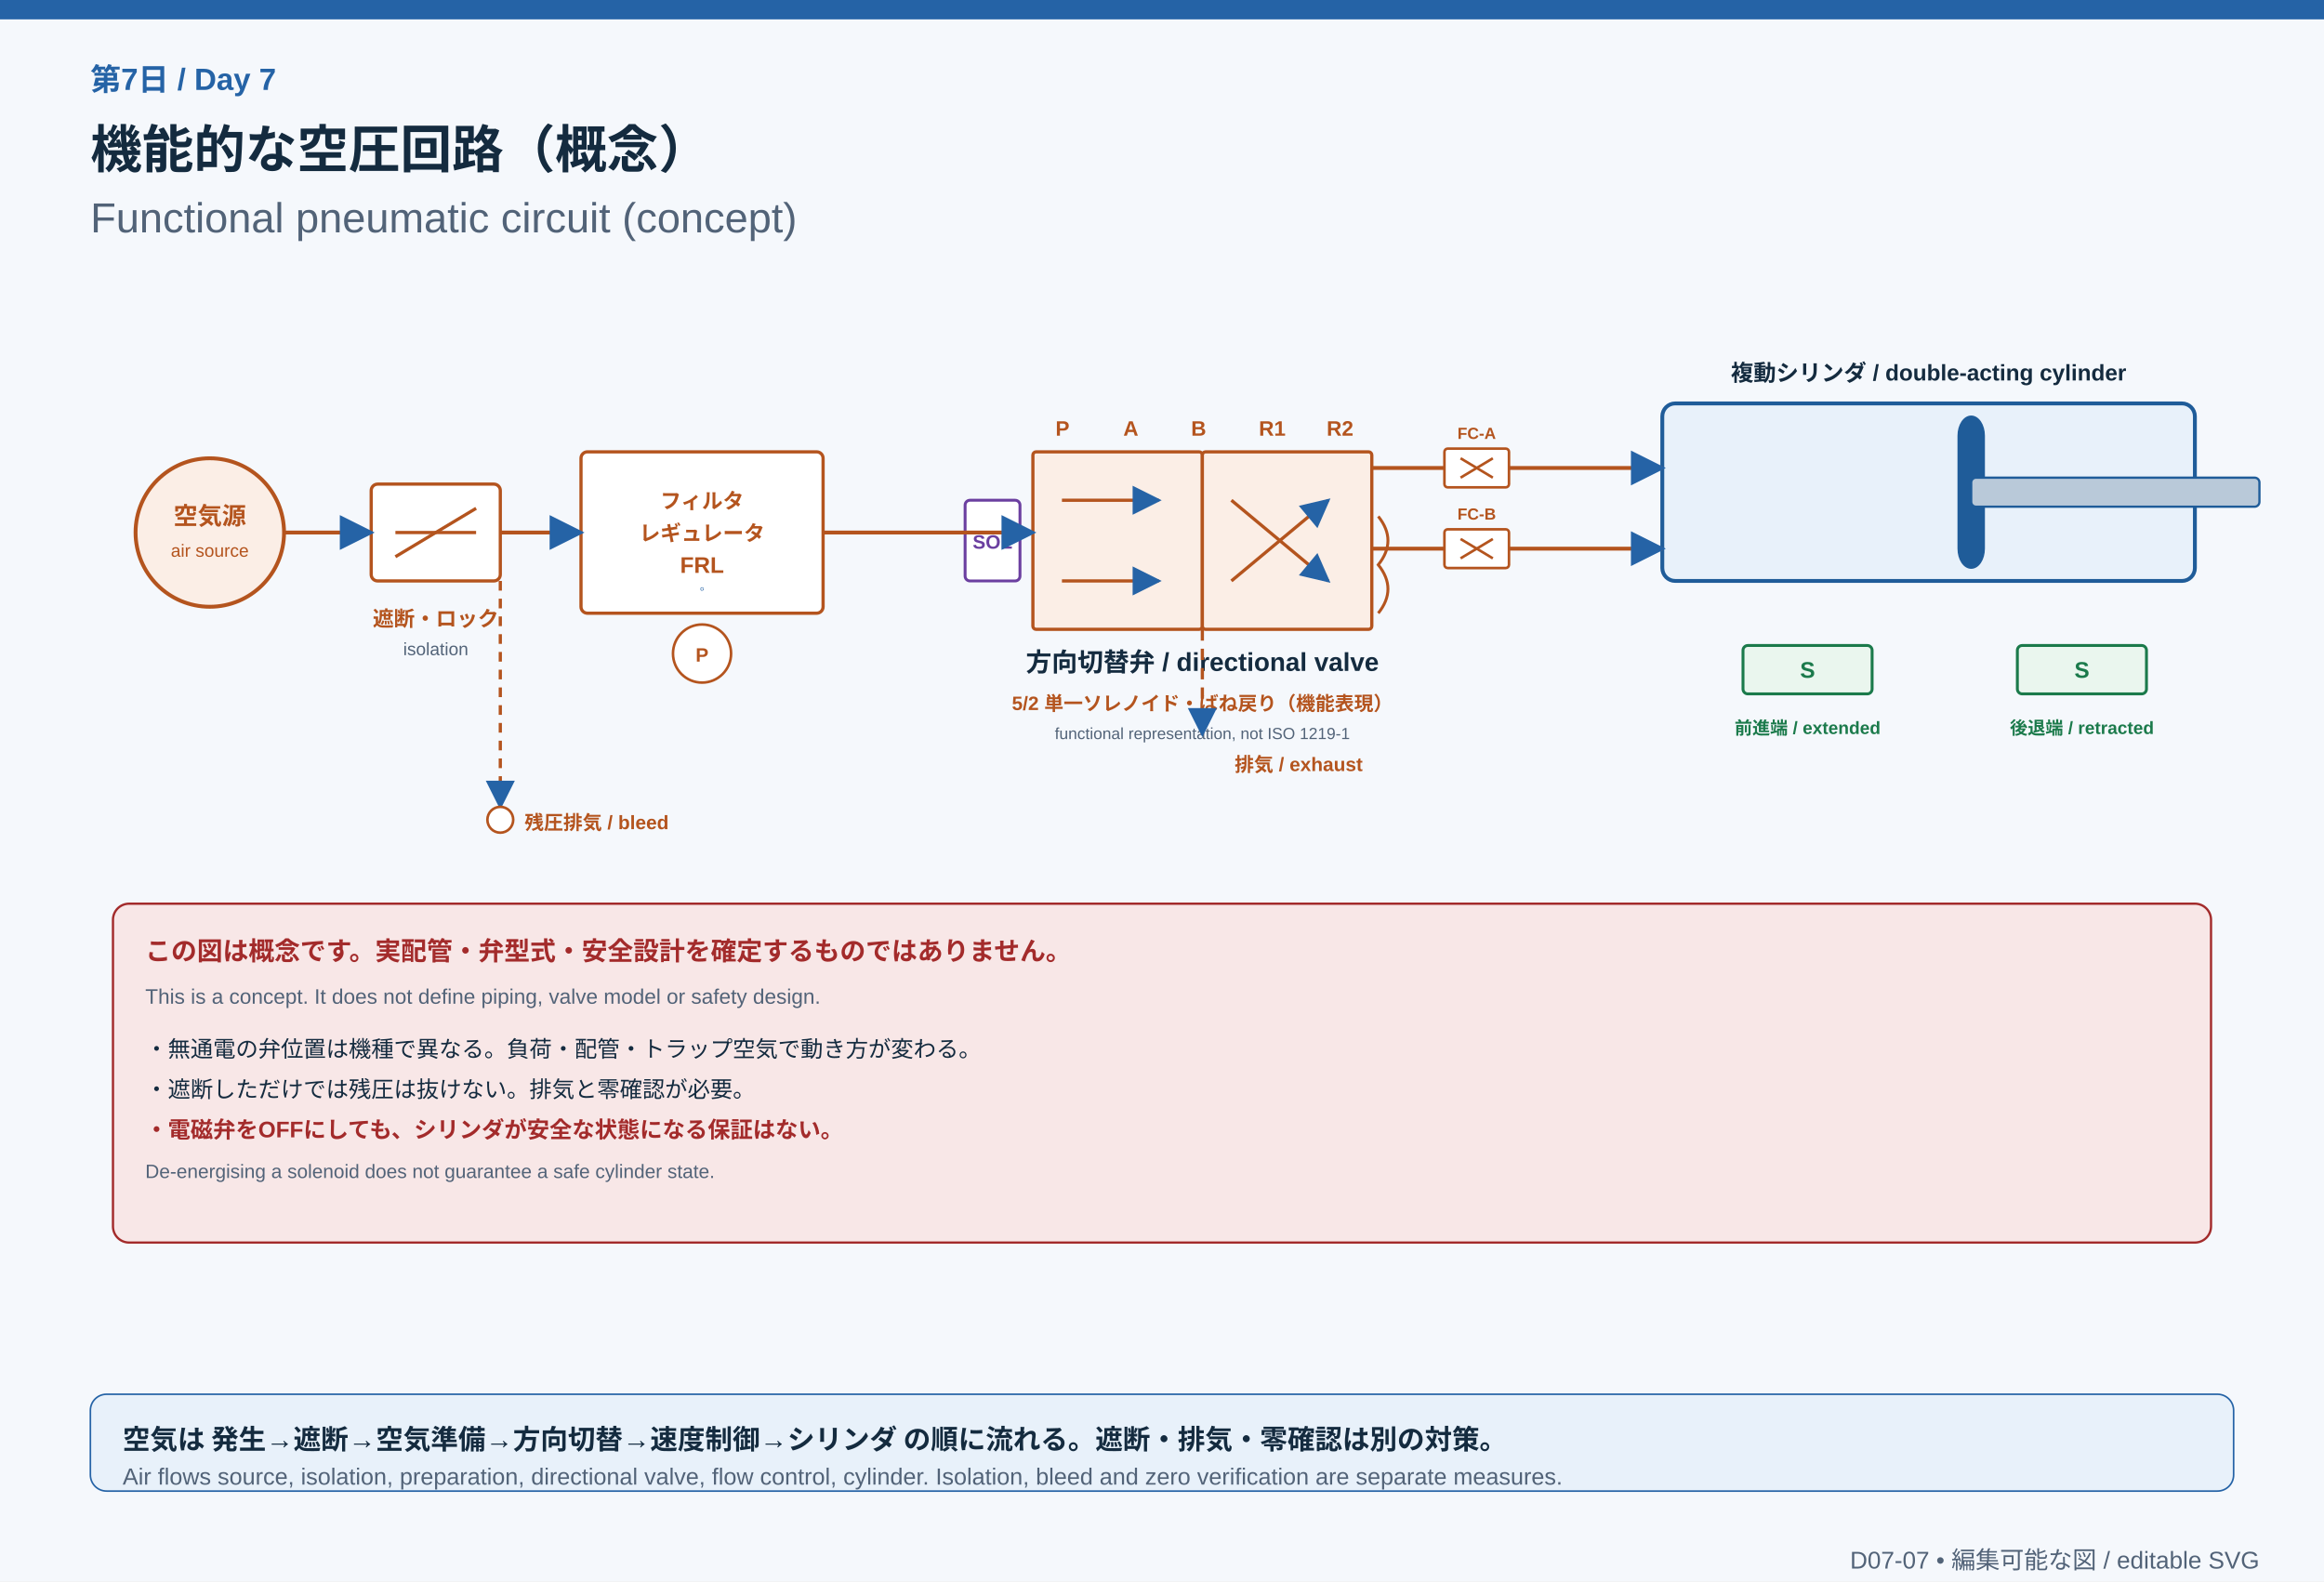
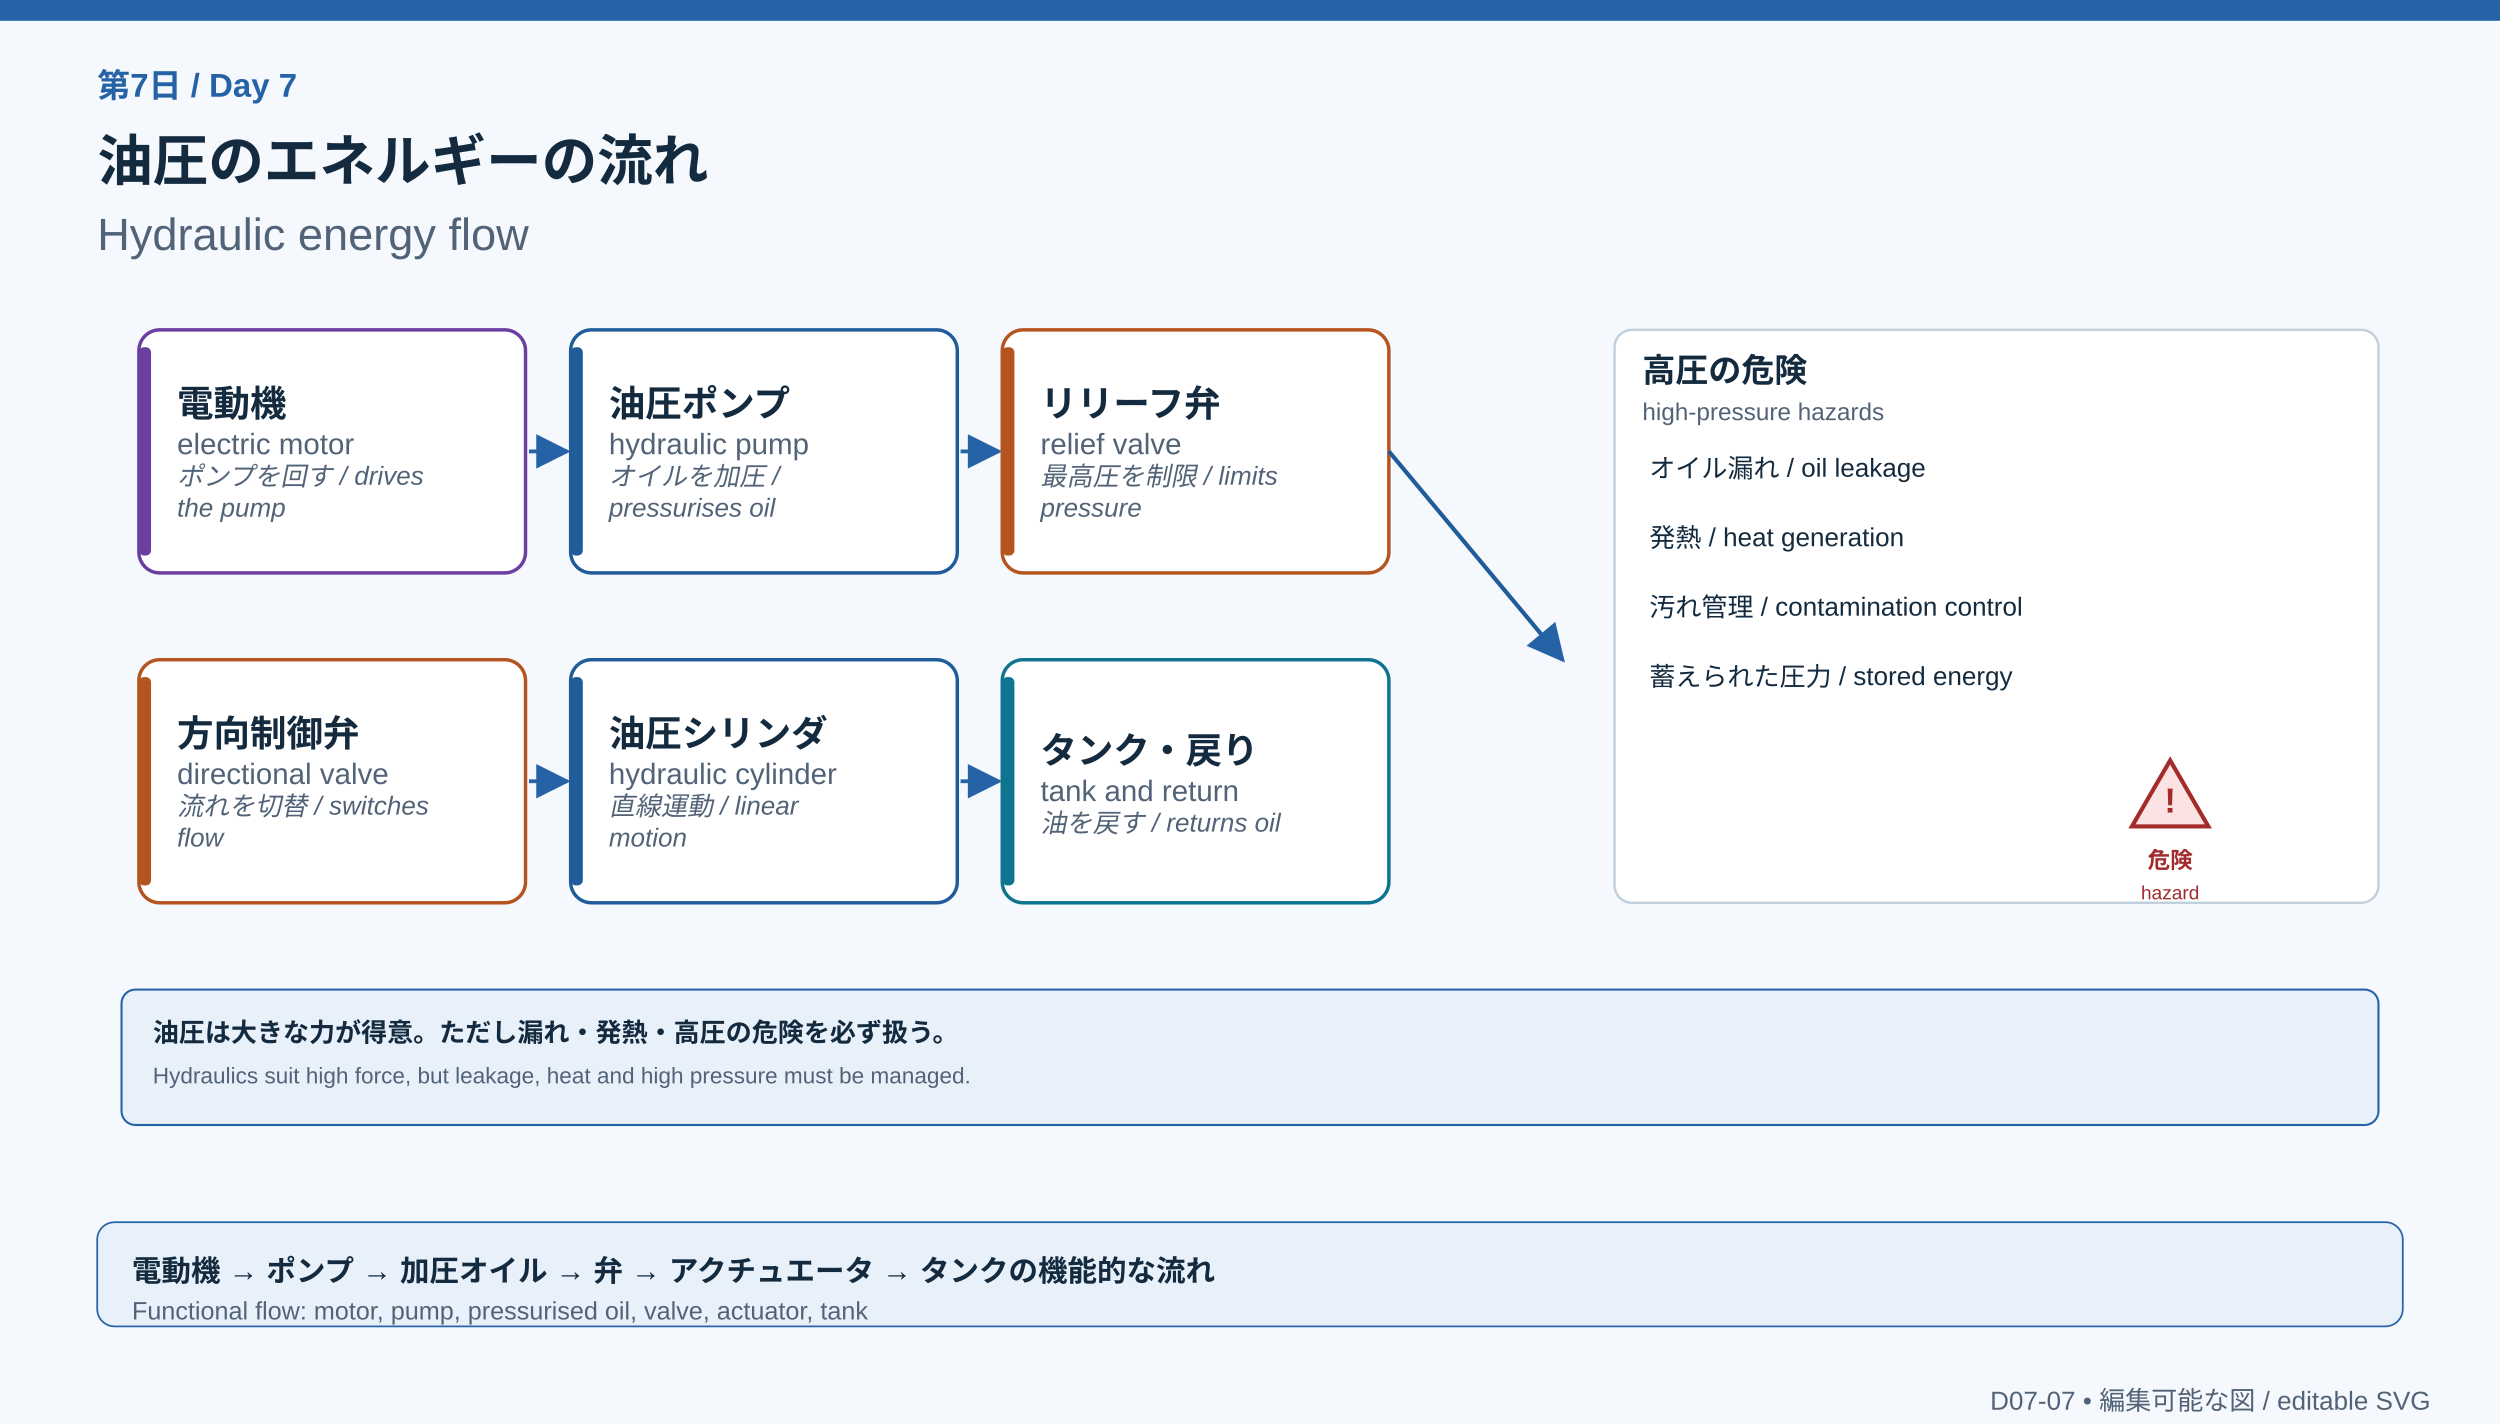
- <svg xmlns="http://www.w3.org/2000/svg" width="1440" height="980" viewBox="0 0 1440 980" role="img" aria-labelledby="title desc">
+ <svg xmlns="http://www.w3.org/2000/svg" width="1440" height="820" viewBox="0 0 1440 820" role="img" aria-labelledby="title desc">
  <defs>
    <marker id="arrow" viewBox="0 0 10 10" refX="9" refY="5" markerWidth="9" markerHeight="9" orient="auto">
      <path d="M0 0 10 5 0 10Z" fill="#2563A6" />
    </marker>
    <marker id="arrow-red" viewBox="0 0 10 10" refX="9" refY="5" markerWidth="9" markerHeight="9" orient="auto">
      <path d="M0 0 10 5 0 10Z" fill="#A32B2B" />
    </marker>
    <marker id="arrow-green" viewBox="0 0 10 10" refX="9" refY="5" markerWidth="9" markerHeight="9" orient="auto">
      <path d="M0 0 10 5 0 10Z" fill="#1B7A4B" />
    </marker>
  </defs>
-   <rect x="0" y="0" width="1440" height="980" fill="#F5F8FC" />
+   <rect x="0" y="0" width="1440" height="820" fill="#F5F8FC" />
  <rect x="0" y="0" width="1440" height="12" fill="#2563A6" />
  <text x="56.0" y="56.0" font-family="Arial, 'Noto Sans JP', 'Yu Gothic', Meiryo, sans-serif" font-size="19" fill="#2563A6" font-weight="700" text-anchor="start">第7日 / Day 7</text>
-   <text x="56.0" y="104.0" font-family="Arial, 'Noto Sans JP', 'Yu Gothic', Meiryo, sans-serif" font-size="32" fill="#142B3F" font-weight="700" text-anchor="start">機能的な空圧回路（概念）</text>
-   <text x="56.0" y="144.0" font-family="Arial, 'Noto Sans JP', 'Yu Gothic', Meiryo, sans-serif" font-size="26" fill="#526378" font-weight="400" text-anchor="start">Functional pneumatic circuit (concept)</text>
-   <circle cx="130.0" cy="330.0" r="46.0" fill="#FBEEE6" stroke="#B4541E" stroke-width="2.4" />
-   <text x="130.0" y="325.0" font-family="Arial, 'Noto Sans JP', 'Yu Gothic', Meiryo, sans-serif" font-size="15" fill="#B4541E" font-weight="700" text-anchor="middle">空気源</text>
-   <text x="130.0" y="345.0" font-family="Arial, 'Noto Sans JP', 'Yu Gothic', Meiryo, sans-serif" font-size="11" fill="#B4541E" font-weight="400" text-anchor="middle">air source</text>
-   <rect x="230.0" y="300.0" width="80.0" height="60.0" rx="4" fill="#FFFFFF" stroke="#B4541E" stroke-width="2" />
-   <path d="M245.0 330.0 L295.0 330.0" fill="none" stroke="#B4541E" stroke-width="2" />
-   <path d="M245.0 345.0 L295.0 315.0" fill="none" stroke="#B4541E" stroke-width="2" />
-   <text x="270.0" y="388.0" font-family="Arial, 'Noto Sans JP', 'Yu Gothic', Meiryo, sans-serif" font-size="13" fill="#B4541E" font-weight="700" text-anchor="middle">遮断・ロック</text>
-   <text x="270.0" y="406.0" font-family="Arial, 'Noto Sans JP', 'Yu Gothic', Meiryo, sans-serif" font-size="11" fill="#526378" font-weight="400" text-anchor="middle">isolation</text>
-   <rect x="360.0" y="280.0" width="150.0" height="100.0" rx="4" fill="#FFFFFF" stroke="#B4541E" stroke-width="2" />
-   <text x="435.0" y="315.0" font-family="Arial, 'Noto Sans JP', 'Yu Gothic', Meiryo, sans-serif" font-size="13" fill="#B4541E" font-weight="700" text-anchor="middle">フィルタ</text>
-   <text x="435.0" y="335.0" font-family="Arial, 'Noto Sans JP', 'Yu Gothic', Meiryo, sans-serif" font-size="13" fill="#B4541E" font-weight="700" text-anchor="middle">レギュレータ</text>
-   <text x="435.0" y="355.0" font-family="Arial, 'Noto Sans JP', 'Yu Gothic', Meiryo, sans-serif" font-size="14" fill="#B4541E" font-weight="700" text-anchor="middle">FRL</text>
-   <circle cx="435.0" cy="365.0" r="0.1" fill="white" stroke="#2563A6" stroke-width="2" />
-   <circle cx="435.0" cy="405.0" r="18.0" fill="#FFFFFF" stroke="#B4541E" stroke-width="1.6" />
-   <text x="435.0" y="410.0" font-family="Arial, 'Noto Sans JP', 'Yu Gothic', Meiryo, sans-serif" font-size="12" fill="#B4541E" font-weight="700" text-anchor="middle">P</text>
-   <rect x="640.0" y="280.0" width="105.0" height="110.0" rx="2" fill="#FBEEE6" stroke="#B4541E" stroke-width="2" />
-   <rect x="745.0" y="280.0" width="105.0" height="110.0" rx="2" fill="#FBEEE6" stroke="#B4541E" stroke-width="2" />
-   <path d="M658.0 310.0 L718.0 310.0" fill="none" stroke="#B4541E" stroke-width="2" marker-end="url(#arrow)" />
-   <path d="M658.0 360.0 L718.0 360.0" fill="none" stroke="#B4541E" stroke-width="2" marker-end="url(#arrow)" />
-   <path d="M763.0 310.0 L823.0 360.0" fill="none" stroke="#B4541E" stroke-width="2" marker-end="url(#arrow)" />
-   <path d="M763.0 360.0 L823.0 310.0" fill="none" stroke="#B4541E" stroke-width="2" marker-end="url(#arrow)" />
-   <rect x="598.0" y="310.0" width="34.0" height="50.0" rx="3" fill="#FFFFFF" stroke="#6B3FA0" stroke-width="1.8" />
-   <text x="615.0" y="340.0" font-family="Arial, 'Noto Sans JP', 'Yu Gothic', Meiryo, sans-serif" font-size="12" fill="#6B3FA0" font-weight="700" text-anchor="middle">SOL</text>
-   <path d="M854 320 q12 15 0 30 q12 15 0 30" fill="none" stroke="#B4541E" stroke-width="1.8" />
-   <text x="745.0" y="416.0" font-family="Arial, 'Noto Sans JP', 'Yu Gothic', Meiryo, sans-serif" font-size="16" fill="#142B3F" font-weight="700" text-anchor="middle">方向切替弁 / directional valve</text>
-   <text x="745.0" y="436.0" font-family="Arial, 'Noto Sans JP', 'Yu Gothic', Meiryo, sans-serif" font-size="13" fill="#526378" font-weight="400" text-anchor="middle" />
-   <text x="654.0" y="270.0" font-family="Arial, 'Noto Sans JP', 'Yu Gothic', Meiryo, sans-serif" font-size="13" fill="#B4541E" font-weight="700" text-anchor="start">P</text>
-   <text x="696.0" y="270.0" font-family="Arial, 'Noto Sans JP', 'Yu Gothic', Meiryo, sans-serif" font-size="13" fill="#B4541E" font-weight="700" text-anchor="start">A</text>
-   <text x="738.0" y="270.0" font-family="Arial, 'Noto Sans JP', 'Yu Gothic', Meiryo, sans-serif" font-size="13" fill="#B4541E" font-weight="700" text-anchor="start">B</text>
-   <text x="780.0" y="270.0" font-family="Arial, 'Noto Sans JP', 'Yu Gothic', Meiryo, sans-serif" font-size="13" fill="#B4541E" font-weight="700" text-anchor="start">R1</text>
-   <text x="822.0" y="270.0" font-family="Arial, 'Noto Sans JP', 'Yu Gothic', Meiryo, sans-serif" font-size="13" fill="#B4541E" font-weight="700" text-anchor="start">R2</text>
-   <text x="745.0" y="440.0" font-family="Arial, 'Noto Sans JP', 'Yu Gothic', Meiryo, sans-serif" font-size="12" fill="#B4541E" font-weight="600" text-anchor="middle">5/2 単一ソレノイド・ばね戻り（機能表現）</text>
-   <text x="745.0" y="458.0" font-family="Arial, 'Noto Sans JP', 'Yu Gothic', Meiryo, sans-serif" font-size="10" fill="#526378" font-weight="400" text-anchor="middle">functional representation, not ISO 1219-1</text>
-   <rect x="1030.0" y="250.0" width="330.0" height="110.0" rx="8" fill="#E8F1FA" stroke="#1F5C99" stroke-width="2.4" />
-   <rect x="1213.4" y="258.0" width="16.0" height="94.0" rx="12" fill="#1F5C99" stroke="#1F5C99" stroke-width="1" />
-   <rect x="1221.4" y="296.0" width="178.6" height="18.0" rx="3" fill="#B9C9D9" stroke="#1F5C99" stroke-width="1.4" />
-   <text x="1195.0" y="386.0" font-family="Arial, 'Noto Sans JP', 'Yu Gothic', Meiryo, sans-serif" font-size="16" fill="#142B3F" font-weight="700" text-anchor="middle" />
-   <text x="1195.0" y="406.0" font-family="Arial, 'Noto Sans JP', 'Yu Gothic', Meiryo, sans-serif" font-size="13" fill="#526378" font-weight="400" text-anchor="middle" />
-   <text x="1195.0" y="236.0" font-family="Arial, 'Noto Sans JP', 'Yu Gothic', Meiryo, sans-serif" font-size="14" fill="#142B3F" font-weight="700" text-anchor="middle">複動シリンダ / double-acting cylinder</text>
-   <path d="M176.0 330.0 L230.0 330.0" fill="none" stroke="#B4541E" stroke-width="2.4" marker-end="url(#arrow)" />
-   <path d="M310.0 330.0 L360.0 330.0" fill="none" stroke="#B4541E" stroke-width="2.4" marker-end="url(#arrow)" />
-   <path d="M510.0 330.0 L640.0 330.0" fill="none" stroke="#B4541E" stroke-width="2.4" marker-end="url(#arrow)" />
-   <path d="M850.0 290.0 L1030.0 290.0" fill="none" stroke="#B4541E" stroke-width="2.4" marker-end="url(#arrow)" />
-   <path d="M850.0 340.0 L1030.0 340.0" fill="none" stroke="#B4541E" stroke-width="2.4" marker-end="url(#arrow)" />
-   <rect x="895.0" y="278.0" width="40.0" height="24.0" rx="2" fill="#FFFFFF" stroke="#B4541E" stroke-width="1.6" />
-   <path d="M905 284 L925 296" stroke="#B4541E" stroke-width="1.6" />
-   <path d="M905 296 L925 284" stroke="#B4541E" stroke-width="1.6" />
-   <text x="915.0" y="272.0" font-family="Arial, 'Noto Sans JP', 'Yu Gothic', Meiryo, sans-serif" font-size="10" fill="#B4541E" font-weight="600" text-anchor="middle">FC-A</text>
-   <rect x="895.0" y="328.0" width="40.0" height="24.0" rx="2" fill="#FFFFFF" stroke="#B4541E" stroke-width="1.6" />
-   <path d="M905 334 L925 346" stroke="#B4541E" stroke-width="1.6" />
-   <path d="M905 346 L925 334" stroke="#B4541E" stroke-width="1.6" />
-   <text x="915.0" y="322.0" font-family="Arial, 'Noto Sans JP', 'Yu Gothic', Meiryo, sans-serif" font-size="10" fill="#B4541E" font-weight="600" text-anchor="middle">FC-B</text>
-   <path d="M745.0 390.0 L745.0 455.0" fill="none" stroke="#B4541E" stroke-width="2" stroke-dasharray="7 5" marker-end="url(#arrow)" />
-   <text x="765.0" y="478.0" font-family="Arial, 'Noto Sans JP', 'Yu Gothic', Meiryo, sans-serif" font-size="12" fill="#B4541E" font-weight="600" text-anchor="start">排気 / exhaust</text>
-   <rect x="1080.0" y="400.0" width="80.0" height="30.0" rx="3" fill="#EAF6EE" stroke="#1B7A4B" stroke-width="1.8" />
-   <text x="1120.0" y="420.0" font-family="Arial, 'Noto Sans JP', 'Yu Gothic', Meiryo, sans-serif" font-size="14" fill="#1B7A4B" font-weight="700" text-anchor="middle">S</text>
-   <text x="1120.0" y="455.0" font-family="Arial, 'Noto Sans JP', 'Yu Gothic', Meiryo, sans-serif" font-size="11" fill="#1B7A4B" font-weight="600" text-anchor="middle">前進端 / extended</text>
-   <rect x="1250.0" y="400.0" width="80.0" height="30.0" rx="3" fill="#EAF6EE" stroke="#1B7A4B" stroke-width="1.8" />
-   <text x="1290.0" y="420.0" font-family="Arial, 'Noto Sans JP', 'Yu Gothic', Meiryo, sans-serif" font-size="14" fill="#1B7A4B" font-weight="700" text-anchor="middle">S</text>
-   <text x="1290.0" y="455.0" font-family="Arial, 'Noto Sans JP', 'Yu Gothic', Meiryo, sans-serif" font-size="11" fill="#1B7A4B" font-weight="600" text-anchor="middle">後退端 / retracted</text>
-   <path d="M310.0 360.0 L310.0 500.0" fill="none" stroke="#B4541E" stroke-width="2" stroke-dasharray="6 5" marker-end="url(#arrow)" />
-   <circle cx="310.0" cy="508.0" r="8.0" fill="#FFFFFF" stroke="#B4541E" stroke-width="1.6" />
-   <text x="325.0" y="514.0" font-family="Arial, 'Noto Sans JP', 'Yu Gothic', Meiryo, sans-serif" font-size="12" fill="#B4541E" font-weight="600" text-anchor="start">残圧排気 / bleed</text>
-   <rect x="70.0" y="560.0" width="1300.0" height="210.0" rx="10" fill="#F8E7E7" stroke="#A32B2B" stroke-width="1.4" />
-   <text x="90.0" y="595.0" font-family="Arial, 'Noto Sans JP', 'Yu Gothic', Meiryo, sans-serif" font-size="16" fill="#A32B2B" font-weight="700" text-anchor="start">この図は概念です。実配管・弁型式・安全設計を確定するものではありません。</text>
-   <text x="90.0" y="622.0" font-family="Arial, 'Noto Sans JP', 'Yu Gothic', Meiryo, sans-serif" font-size="13" fill="#526378" font-weight="400" text-anchor="start">This is a concept. It does not define piping, valve model or safety design.</text>
-   <text x="90.0" y="655.0" font-family="Arial, 'Noto Sans JP', 'Yu Gothic', Meiryo, sans-serif" font-size="14" fill="#142B3F" font-weight="400" text-anchor="start">・無通電の弁位置は機種で異なる。負荷・配管・トラップ空気で動き方が変わる。</text>
-   <text x="90.0" y="680.0" font-family="Arial, 'Noto Sans JP', 'Yu Gothic', Meiryo, sans-serif" font-size="14" fill="#142B3F" font-weight="400" text-anchor="start">・遮断しただけでは残圧は抜けない。排気と零確認が必要。</text>
-   <text x="90.0" y="705.0" font-family="Arial, 'Noto Sans JP', 'Yu Gothic', Meiryo, sans-serif" font-size="14" fill="#A32B2B" font-weight="600" text-anchor="start">・電磁弁をOFFにしても、シリンダが安全な状態になる保証はない。</text>
-   <text x="90.0" y="730.0" font-family="Arial, 'Noto Sans JP', 'Yu Gothic', Meiryo, sans-serif" font-size="12" fill="#526378" font-weight="400" text-anchor="start">De-energising a solenoid does not guarantee a safe cylinder state.</text>
-   <rect x="56.0" y="864.0" width="1328.0" height="60.0" rx="10" fill="#E8F1FA" stroke="#2563A6" stroke-width="1" />
-   <text x="76.0" y="898.0" font-family="Arial, 'Noto Sans JP', 'Yu Gothic', Meiryo, sans-serif" font-size="17.0" fill="#142B3F" font-weight="700" text-anchor="start">空気は 発生→遮断→空気準備→方向切替→速度制御→シリンダ の順に流れる。遮断・排気・零確認は別の対策。</text>
-   <text x="76.0" y="920.0" font-family="Arial, 'Noto Sans JP', 'Yu Gothic', Meiryo, sans-serif" font-size="14.5" fill="#526378" font-weight="400" text-anchor="start">Air flows source, isolation, preparation, directional valve, flow control, cylinder. Isolation, bleed and zero verification are separate measures.</text>
-   <text x="1400" y="972" font-family="Arial, 'Noto Sans JP', 'Yu Gothic', Meiryo, sans-serif" font-size="15" fill="#526378" text-anchor="end">D07-07 • 編集可能な図 / editable SVG</text>
+   <text x="56.0" y="104.0" font-family="Arial, 'Noto Sans JP', 'Yu Gothic', Meiryo, sans-serif" font-size="32" fill="#142B3F" font-weight="700" text-anchor="start">油圧のエネルギーの流れ</text>
+   <text x="56.0" y="144.0" font-family="Arial, 'Noto Sans JP', 'Yu Gothic', Meiryo, sans-serif" font-size="26" fill="#526378" font-weight="400" text-anchor="start">Hydraulic energy flow</text>
+   <rect x="80.0" y="190.0" width="222.7" height="140.0" rx="12" fill="#FFFFFF" stroke="#6B3FA0" stroke-width="2" />
+   <rect x="80.0" y="200.0" width="7.0" height="120.0" rx="3" fill="#6B3FA0" stroke="#6B3FA0" stroke-width="0" />
+   <text x="102.0" y="239.9" font-family="Arial, 'Noto Sans JP', 'Yu Gothic', Meiryo, sans-serif" font-size="21.0" fill="#142B3F" font-weight="700" text-anchor="start">電動機</text>
+   <text x="102.0" y="261.6" font-family="Arial, 'Noto Sans JP', 'Yu Gothic', Meiryo, sans-serif" font-size="17.0" fill="#526378" font-weight="400" text-anchor="start">electric motor</text>
+   <text x="102.0" y="279.6" font-family="Arial, 'Noto Sans JP', 'Yu Gothic', Meiryo, sans-serif" font-size="15" fill="#526378" font-weight="400" text-anchor="start" font-style="italic">ポンプを回す / drives</text>
+   <text x="102.0" y="297.6" font-family="Arial, 'Noto Sans JP', 'Yu Gothic', Meiryo, sans-serif" font-size="15" fill="#526378" font-weight="400" text-anchor="start" font-style="italic">the pump</text>
+   <path d="M304.7 260.0 L326.7 260.0" fill="none" stroke="#2563A6" stroke-width="2.2" marker-end="url(#arrow)" />
+   <rect x="328.7" y="190.0" width="222.7" height="140.0" rx="12" fill="#FFFFFF" stroke="#1F5C99" stroke-width="2" />
+   <rect x="328.7" y="200.0" width="7.0" height="120.0" rx="3" fill="#1F5C99" stroke="#1F5C99" stroke-width="0" />
+   <text x="350.7" y="239.9" font-family="Arial, 'Noto Sans JP', 'Yu Gothic', Meiryo, sans-serif" font-size="21.0" fill="#142B3F" font-weight="700" text-anchor="start">油圧ポンプ</text>
+   <text x="350.7" y="261.6" font-family="Arial, 'Noto Sans JP', 'Yu Gothic', Meiryo, sans-serif" font-size="17.0" fill="#526378" font-weight="400" text-anchor="start">hydraulic pump</text>
+   <text x="350.7" y="279.6" font-family="Arial, 'Noto Sans JP', 'Yu Gothic', Meiryo, sans-serif" font-size="15" fill="#526378" font-weight="400" text-anchor="start" font-style="italic">オイルを加圧 /</text>
+   <text x="350.7" y="297.6" font-family="Arial, 'Noto Sans JP', 'Yu Gothic', Meiryo, sans-serif" font-size="15" fill="#526378" font-weight="400" text-anchor="start" font-style="italic">pressurises oil</text>
+   <path d="M553.3 260.0 L575.3 260.0" fill="none" stroke="#2563A6" stroke-width="2.2" marker-end="url(#arrow)" />
+   <rect x="577.3" y="190.0" width="222.7" height="140.0" rx="12" fill="#FFFFFF" stroke="#B4541E" stroke-width="2" />
+   <rect x="577.3" y="200.0" width="7.0" height="120.0" rx="3" fill="#B4541E" stroke="#B4541E" stroke-width="0" />
+   <text x="599.3" y="239.9" font-family="Arial, 'Noto Sans JP', 'Yu Gothic', Meiryo, sans-serif" font-size="21.0" fill="#142B3F" font-weight="700" text-anchor="start">リリーフ弁</text>
+   <text x="599.3" y="261.6" font-family="Arial, 'Noto Sans JP', 'Yu Gothic', Meiryo, sans-serif" font-size="17.0" fill="#526378" font-weight="400" text-anchor="start">relief valve</text>
+   <text x="599.3" y="279.6" font-family="Arial, 'Noto Sans JP', 'Yu Gothic', Meiryo, sans-serif" font-size="15" fill="#526378" font-weight="400" text-anchor="start" font-style="italic">最高圧を制限 / limits</text>
+   <text x="599.3" y="297.6" font-family="Arial, 'Noto Sans JP', 'Yu Gothic', Meiryo, sans-serif" font-size="15" fill="#526378" font-weight="400" text-anchor="start" font-style="italic">pressure</text>
+   <rect x="80.0" y="380.0" width="222.7" height="140.0" rx="12" fill="#FFFFFF" stroke="#B4541E" stroke-width="2" />
+   <rect x="80.0" y="390.0" width="7.0" height="120.0" rx="3" fill="#B4541E" stroke="#B4541E" stroke-width="0" />
+   <text x="102.0" y="429.9" font-family="Arial, 'Noto Sans JP', 'Yu Gothic', Meiryo, sans-serif" font-size="21.0" fill="#142B3F" font-weight="700" text-anchor="start">方向制御弁</text>
+   <text x="102.0" y="451.6" font-family="Arial, 'Noto Sans JP', 'Yu Gothic', Meiryo, sans-serif" font-size="17.0" fill="#526378" font-weight="400" text-anchor="start">directional valve</text>
+   <text x="102.0" y="469.6" font-family="Arial, 'Noto Sans JP', 'Yu Gothic', Meiryo, sans-serif" font-size="15" fill="#526378" font-weight="400" text-anchor="start" font-style="italic">流れを切替 / switches</text>
+   <text x="102.0" y="487.6" font-family="Arial, 'Noto Sans JP', 'Yu Gothic', Meiryo, sans-serif" font-size="15" fill="#526378" font-weight="400" text-anchor="start" font-style="italic">flow</text>
+   <path d="M304.7 450.0 L326.7 450.0" fill="none" stroke="#2563A6" stroke-width="2.2" marker-end="url(#arrow)" />
+   <rect x="328.7" y="380.0" width="222.7" height="140.0" rx="12" fill="#FFFFFF" stroke="#1F5C99" stroke-width="2" />
+   <rect x="328.7" y="390.0" width="7.0" height="120.0" rx="3" fill="#1F5C99" stroke="#1F5C99" stroke-width="0" />
+   <text x="350.7" y="429.9" font-family="Arial, 'Noto Sans JP', 'Yu Gothic', Meiryo, sans-serif" font-size="21.0" fill="#142B3F" font-weight="700" text-anchor="start">油圧シリンダ</text>
+   <text x="350.7" y="451.6" font-family="Arial, 'Noto Sans JP', 'Yu Gothic', Meiryo, sans-serif" font-size="17.0" fill="#526378" font-weight="400" text-anchor="start">hydraulic cylinder</text>
+   <text x="350.7" y="469.6" font-family="Arial, 'Noto Sans JP', 'Yu Gothic', Meiryo, sans-serif" font-size="15" fill="#526378" font-weight="400" text-anchor="start" font-style="italic">直線運動 / linear</text>
+   <text x="350.7" y="487.6" font-family="Arial, 'Noto Sans JP', 'Yu Gothic', Meiryo, sans-serif" font-size="15" fill="#526378" font-weight="400" text-anchor="start" font-style="italic">motion</text>
+   <path d="M553.3 450.0 L575.3 450.0" fill="none" stroke="#2563A6" stroke-width="2.2" marker-end="url(#arrow)" />
+   <rect x="577.3" y="380.0" width="222.7" height="140.0" rx="12" fill="#FFFFFF" stroke="#0E7490" stroke-width="2" />
+   <rect x="577.3" y="390.0" width="7.0" height="120.0" rx="3" fill="#0E7490" stroke="#0E7490" stroke-width="0" />
+   <text x="599.3" y="439.7" font-family="Arial, 'Noto Sans JP', 'Yu Gothic', Meiryo, sans-serif" font-size="21.0" fill="#142B3F" font-weight="700" text-anchor="start">タンク・戻り</text>
+   <text x="599.3" y="461.4" font-family="Arial, 'Noto Sans JP', 'Yu Gothic', Meiryo, sans-serif" font-size="17.0" fill="#526378" font-weight="400" text-anchor="start">tank and return</text>
+   <text x="599.3" y="479.4" font-family="Arial, 'Noto Sans JP', 'Yu Gothic', Meiryo, sans-serif" font-size="15" fill="#526378" font-weight="400" text-anchor="start" font-style="italic">油を戻す / returns oil</text>
+   <path d="M800.0 260.0 L900.0 380.0" fill="none" stroke="#1F5C99" stroke-width="2.4" marker-end="url(#arrow)" />
+   <rect x="930.0" y="190.0" width="440.0" height="330.0" rx="10" fill="#FFFFFF" stroke="#C1D0DD" stroke-width="1.4" />
+   <text x="946.0" y="220.0" font-family="Arial, 'Noto Sans JP', 'Yu Gothic', Meiryo, sans-serif" font-size="19" fill="#142B3F" font-weight="700" text-anchor="start">高圧の危険</text>
+   <text x="946.0" y="242.0" font-family="Arial, 'Noto Sans JP', 'Yu Gothic', Meiryo, sans-serif" font-size="14" fill="#526378" font-weight="400" text-anchor="start">high-pressure hazards</text>
+   <text x="950.0" y="275.0" font-family="Arial, 'Noto Sans JP', 'Yu Gothic', Meiryo, sans-serif" font-size="15" fill="#142B3F" font-weight="400" text-anchor="start">オイル漏れ / oil leakage</text>
+   <text x="950.0" y="315.0" font-family="Arial, 'Noto Sans JP', 'Yu Gothic', Meiryo, sans-serif" font-size="15" fill="#142B3F" font-weight="400" text-anchor="start">発熱 / heat generation</text>
+   <text x="950.0" y="355.0" font-family="Arial, 'Noto Sans JP', 'Yu Gothic', Meiryo, sans-serif" font-size="15" fill="#142B3F" font-weight="400" text-anchor="start">汚れ管理 / contamination control</text>
+   <text x="950.0" y="395.0" font-family="Arial, 'Noto Sans JP', 'Yu Gothic', Meiryo, sans-serif" font-size="15" fill="#142B3F" font-weight="400" text-anchor="start">蓄えられた圧力 / stored energy</text>
+   <path d="M1250 438 L1272 476 L1228 476 Z" fill="#FBE3E3" stroke="#A32B2B" stroke-width="2.4" />
+   <text x="1250.0" y="468.0" font-family="Arial, 'Noto Sans JP', 'Yu Gothic', Meiryo, sans-serif" font-size="20" fill="#A32B2B" font-weight="700" text-anchor="middle">!</text>
+   <text x="1250.0" y="500.0" font-family="Arial, 'Noto Sans JP', 'Yu Gothic', Meiryo, sans-serif" font-size="13" fill="#A32B2B" font-weight="700" text-anchor="middle">危険</text>
+   <text x="1250.0" y="518.0" font-family="Arial, 'Noto Sans JP', 'Yu Gothic', Meiryo, sans-serif" font-size="11" fill="#A32B2B" font-weight="400" text-anchor="middle">hazard</text>
+   <rect x="70.0" y="570.0" width="1300.0" height="78.0" rx="8" fill="#E8F1FA" stroke="#2563A6" stroke-width="1.2" />
+   <text x="88.0" y="600.0" font-family="Arial, 'Noto Sans JP', 'Yu Gothic', Meiryo, sans-serif" font-size="15" fill="#142B3F" font-weight="700" text-anchor="start">油圧は大きな力が得意。ただし漏れ・発熱・高圧の危険を必ず扱う。</text>
+   <text x="88.0" y="624.0" font-family="Arial, 'Noto Sans JP', 'Yu Gothic', Meiryo, sans-serif" font-size="13" fill="#526378" font-weight="400" text-anchor="start">Hydraulics suit high force, but leakage, heat and high pressure must be managed.</text>
+   <rect x="56.0" y="704.0" width="1328.0" height="60.0" rx="10" fill="#E8F1FA" stroke="#2563A6" stroke-width="1" />
+   <text x="76.0" y="738.0" font-family="Arial, 'Noto Sans JP', 'Yu Gothic', Meiryo, sans-serif" font-size="17.0" fill="#142B3F" font-weight="700" text-anchor="start">電動機 → ポンプ → 加圧オイル → 弁 → アクチュエータ → タンクの機能的な流れ</text>
+   <text x="76.0" y="760.0" font-family="Arial, 'Noto Sans JP', 'Yu Gothic', Meiryo, sans-serif" font-size="14.5" fill="#526378" font-weight="400" text-anchor="start">Functional flow: motor, pump, pressurised oil, valve, actuator, tank</text>
+   <text x="1400" y="812" font-family="Arial, 'Noto Sans JP', 'Yu Gothic', Meiryo, sans-serif" font-size="15" fill="#526378" text-anchor="end">D07-07 • 編集可能な図 / editable SVG</text>
</svg>
